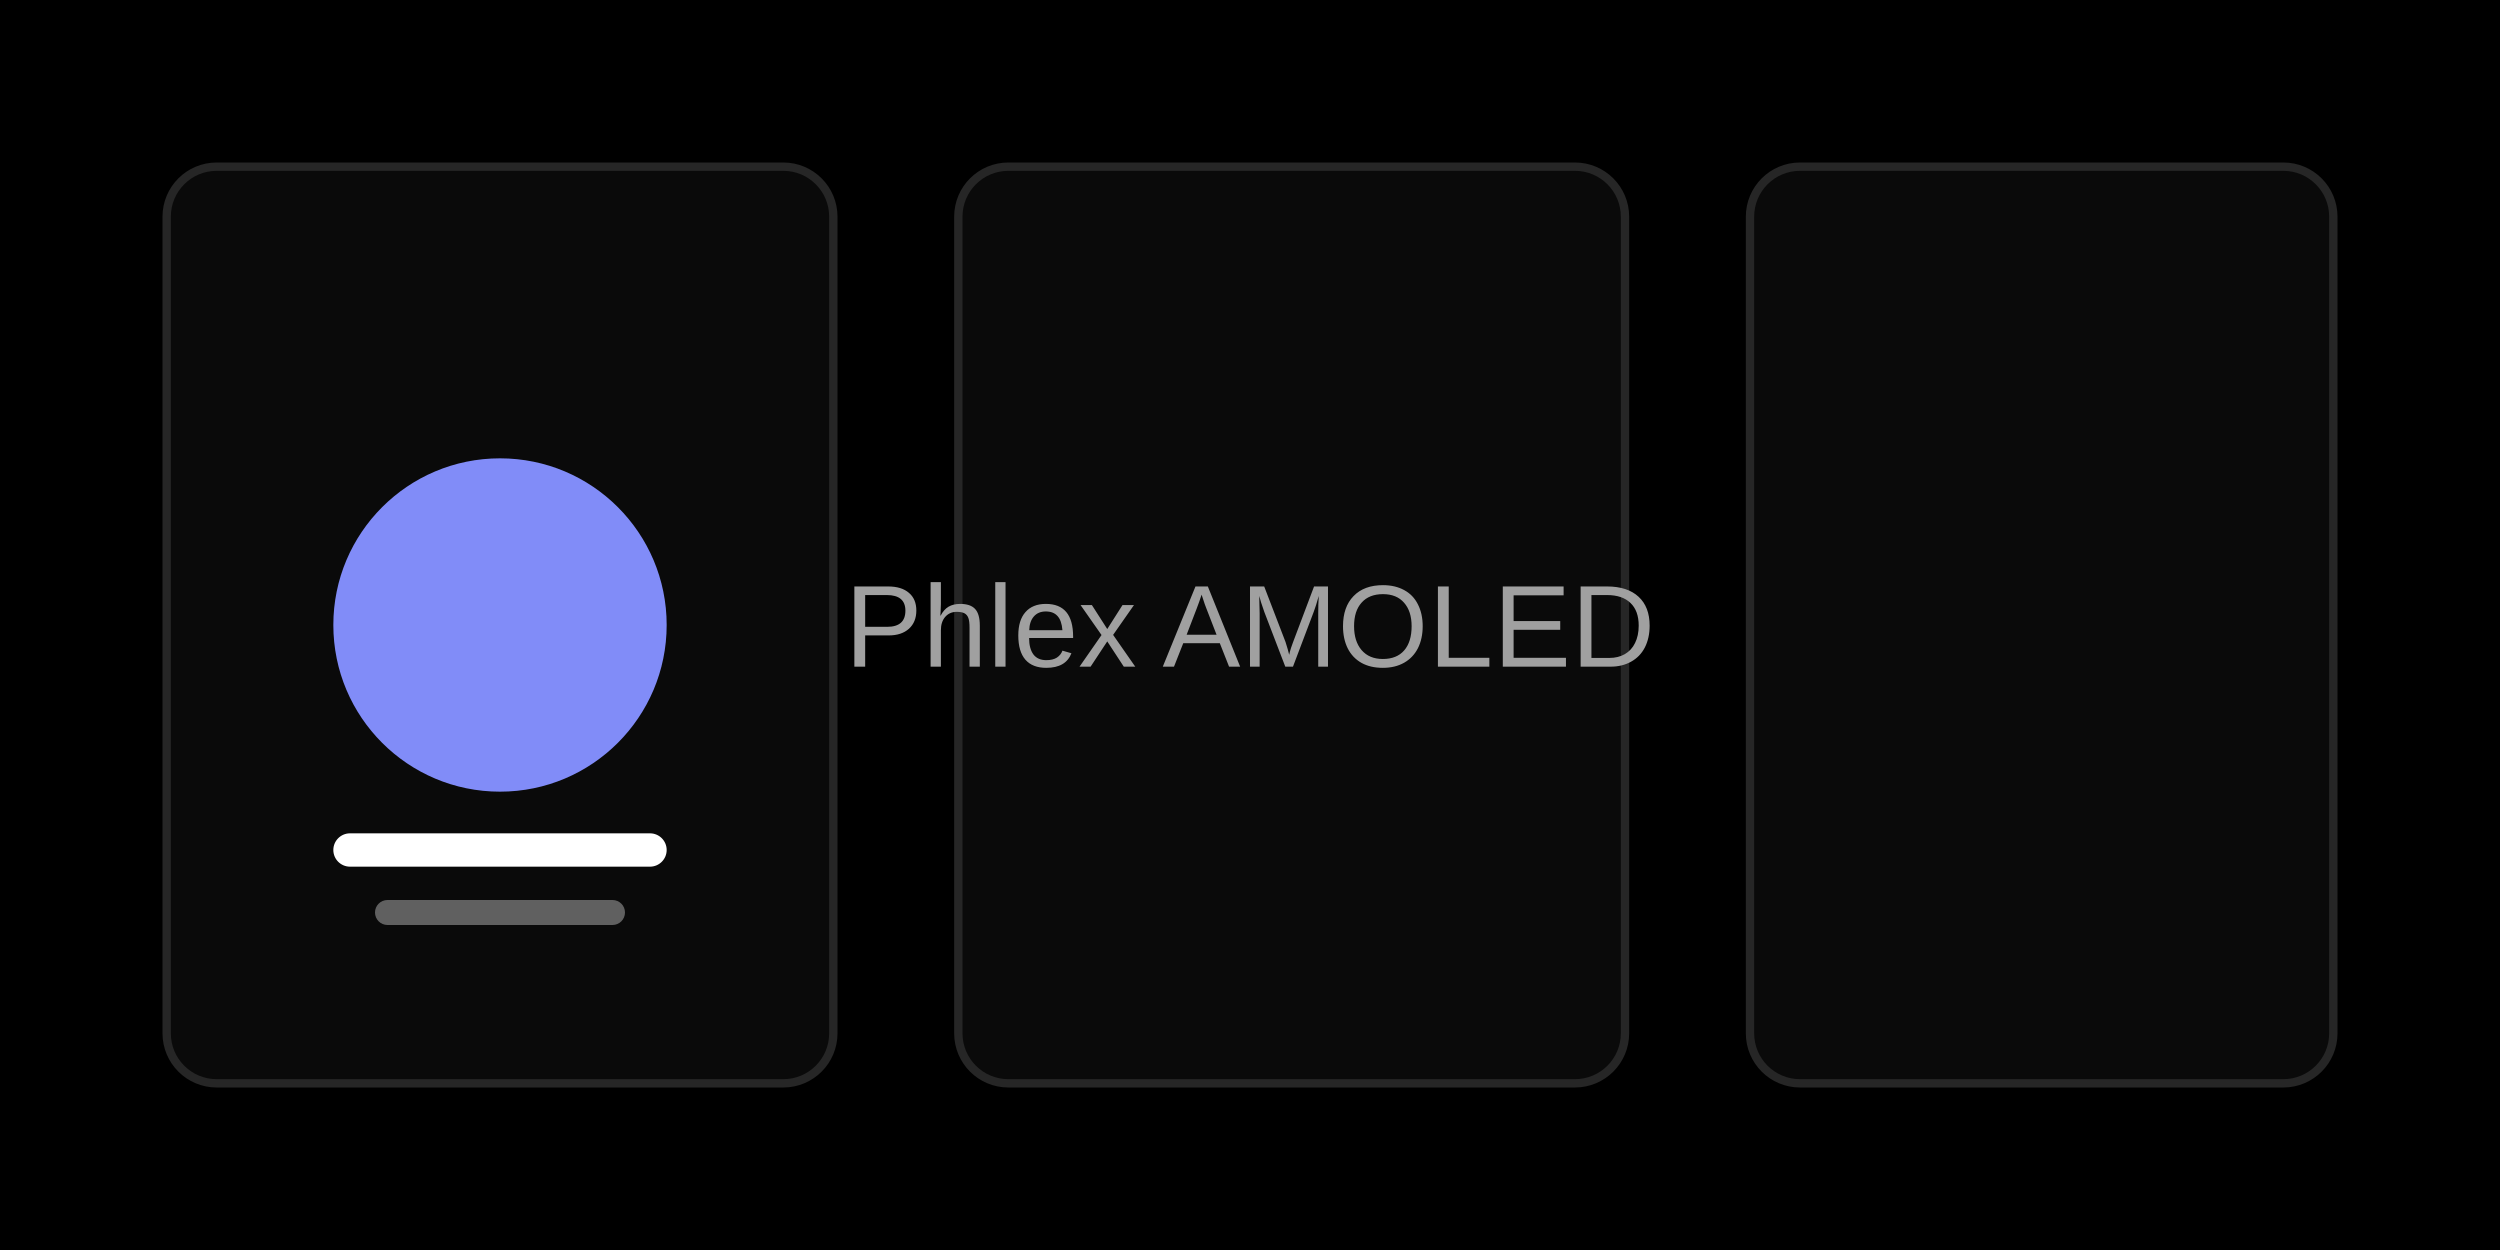
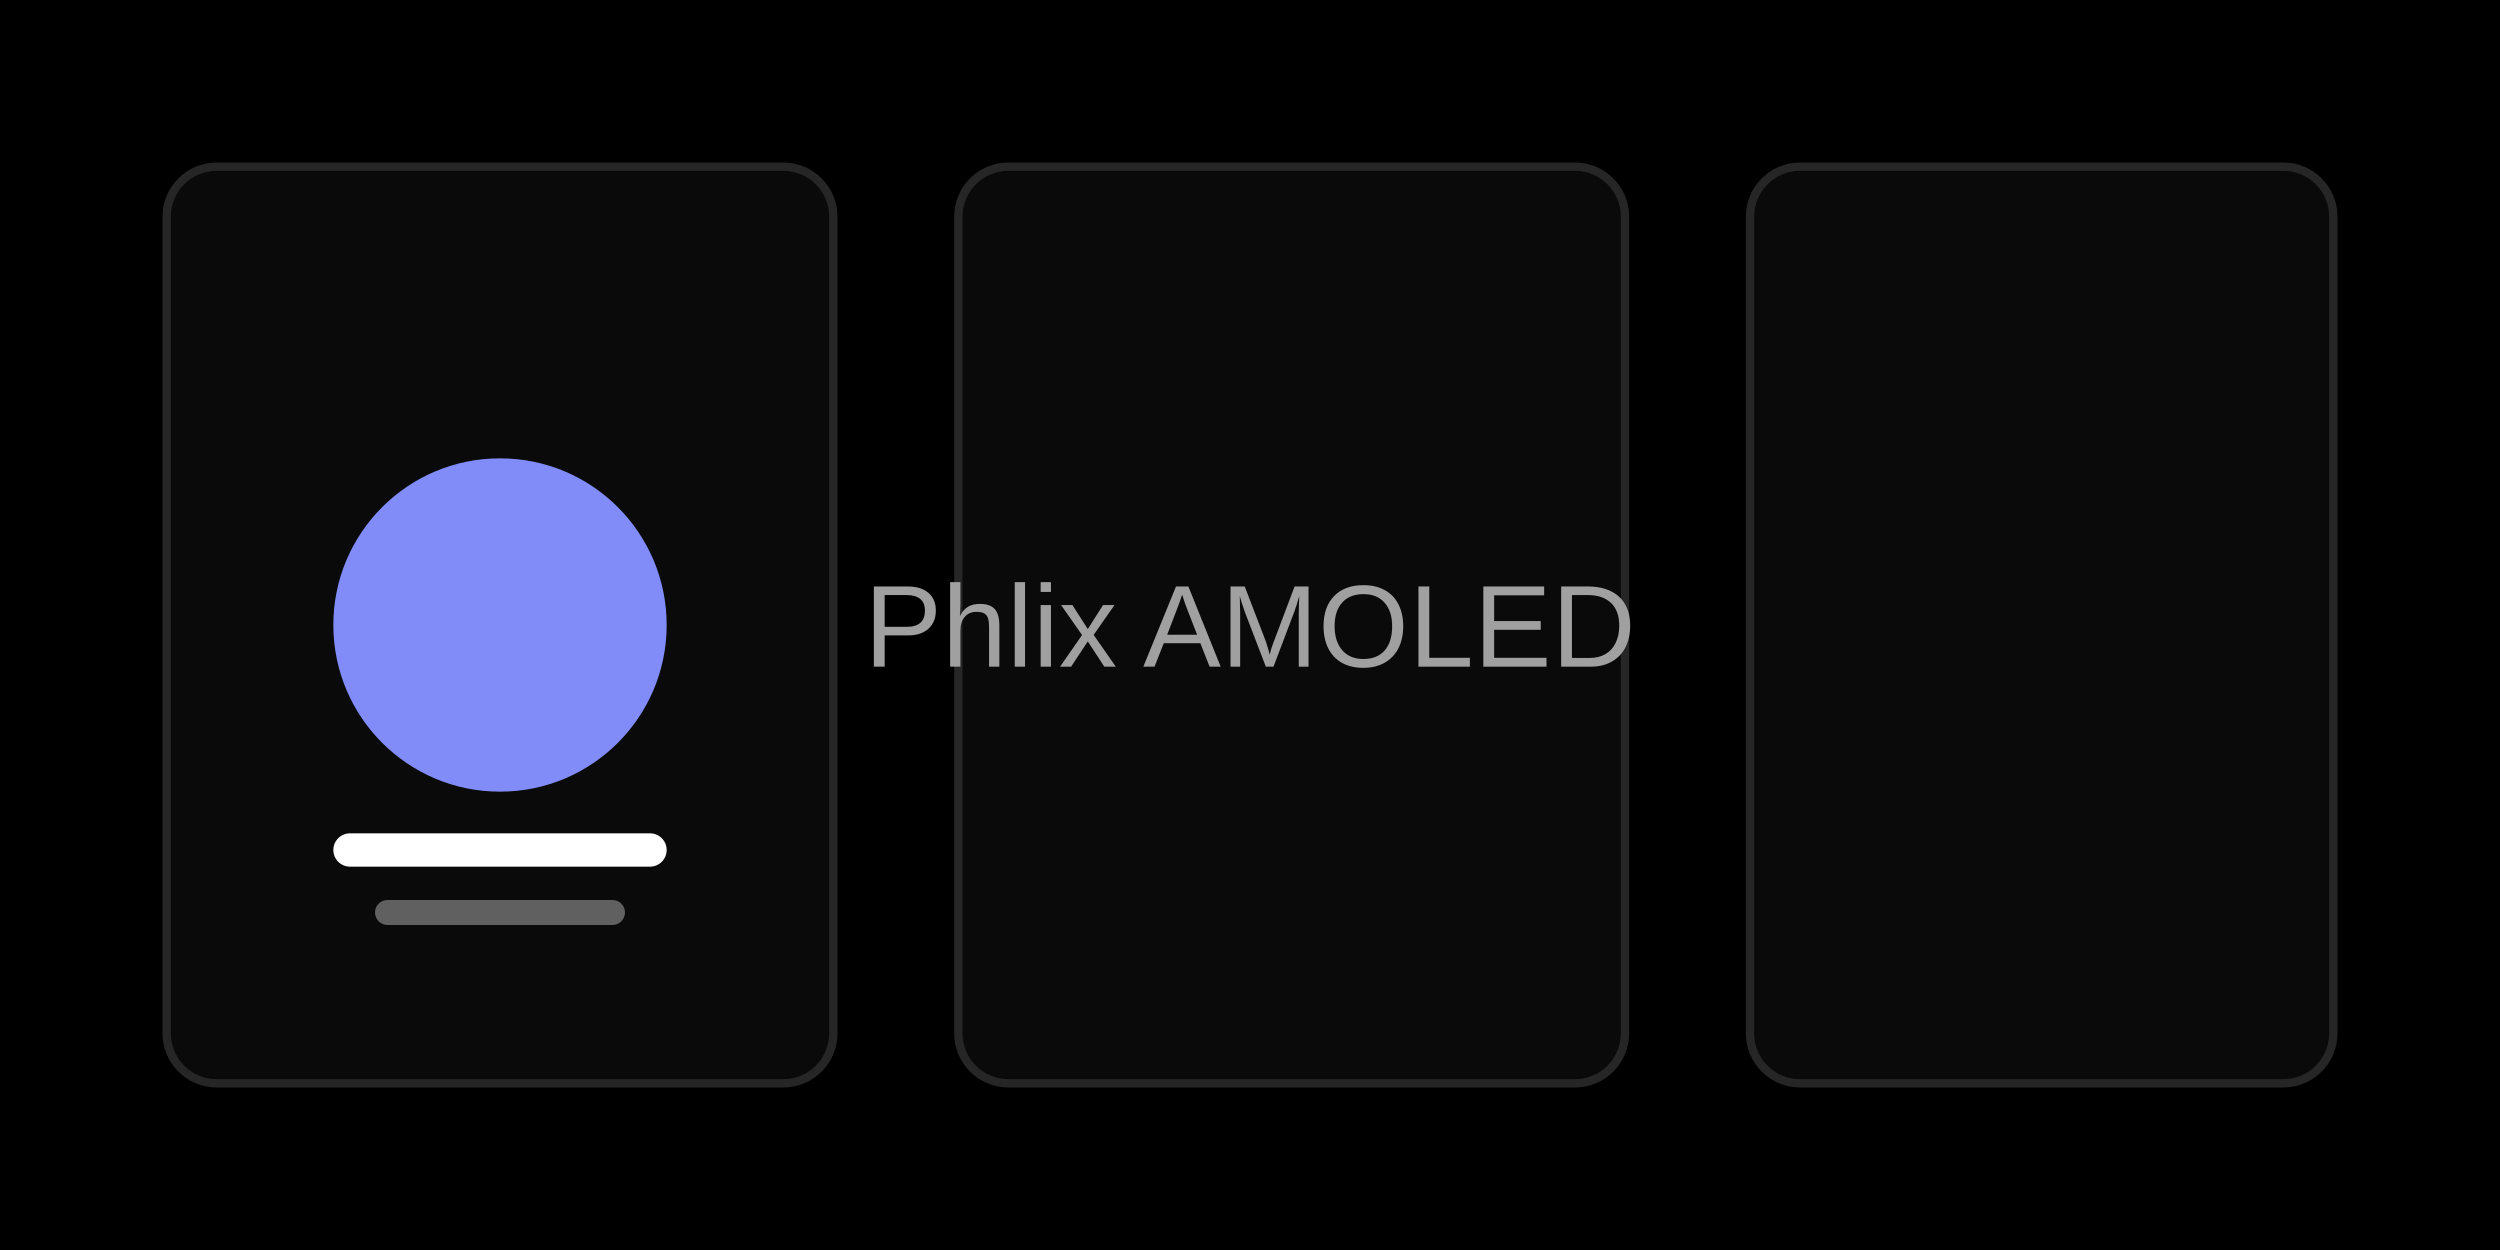
<svg xmlns="http://www.w3.org/2000/svg" width="300" height="150" viewBox="0 0 300 150">
  <rect width="300" height="150" fill="#000000" />
  <rect x="20" y="20" width="80" height="110" rx="6" fill="#0a0a0a" stroke="#262626" />
  <rect x="115" y="20" width="80" height="110" rx="6" fill="#0a0a0a" stroke="#262626" />
  <rect x="210" y="20" width="70" height="110" rx="6" fill="#0a0a0a" stroke="#262626" />
  <circle cx="60" cy="75" r="20" fill="#818cf8" />
  <rect x="40" y="100" width="40" height="4" rx="2" fill="#ffffff" />
  <rect x="45" y="108" width="30" height="3" rx="1.5" fill="#606060" />
-   <text x="150" y="80" font-family="Arial, sans-serif" font-size="14" fill="#a0a0a0" text-anchor="middle">Phlex AMOLED</text>
+   <text x="150" y="80" font-family="Arial, sans-serif" font-size="14" fill="#a0a0a0" text-anchor="middle">Phlix AMOLED</text>
</svg>
